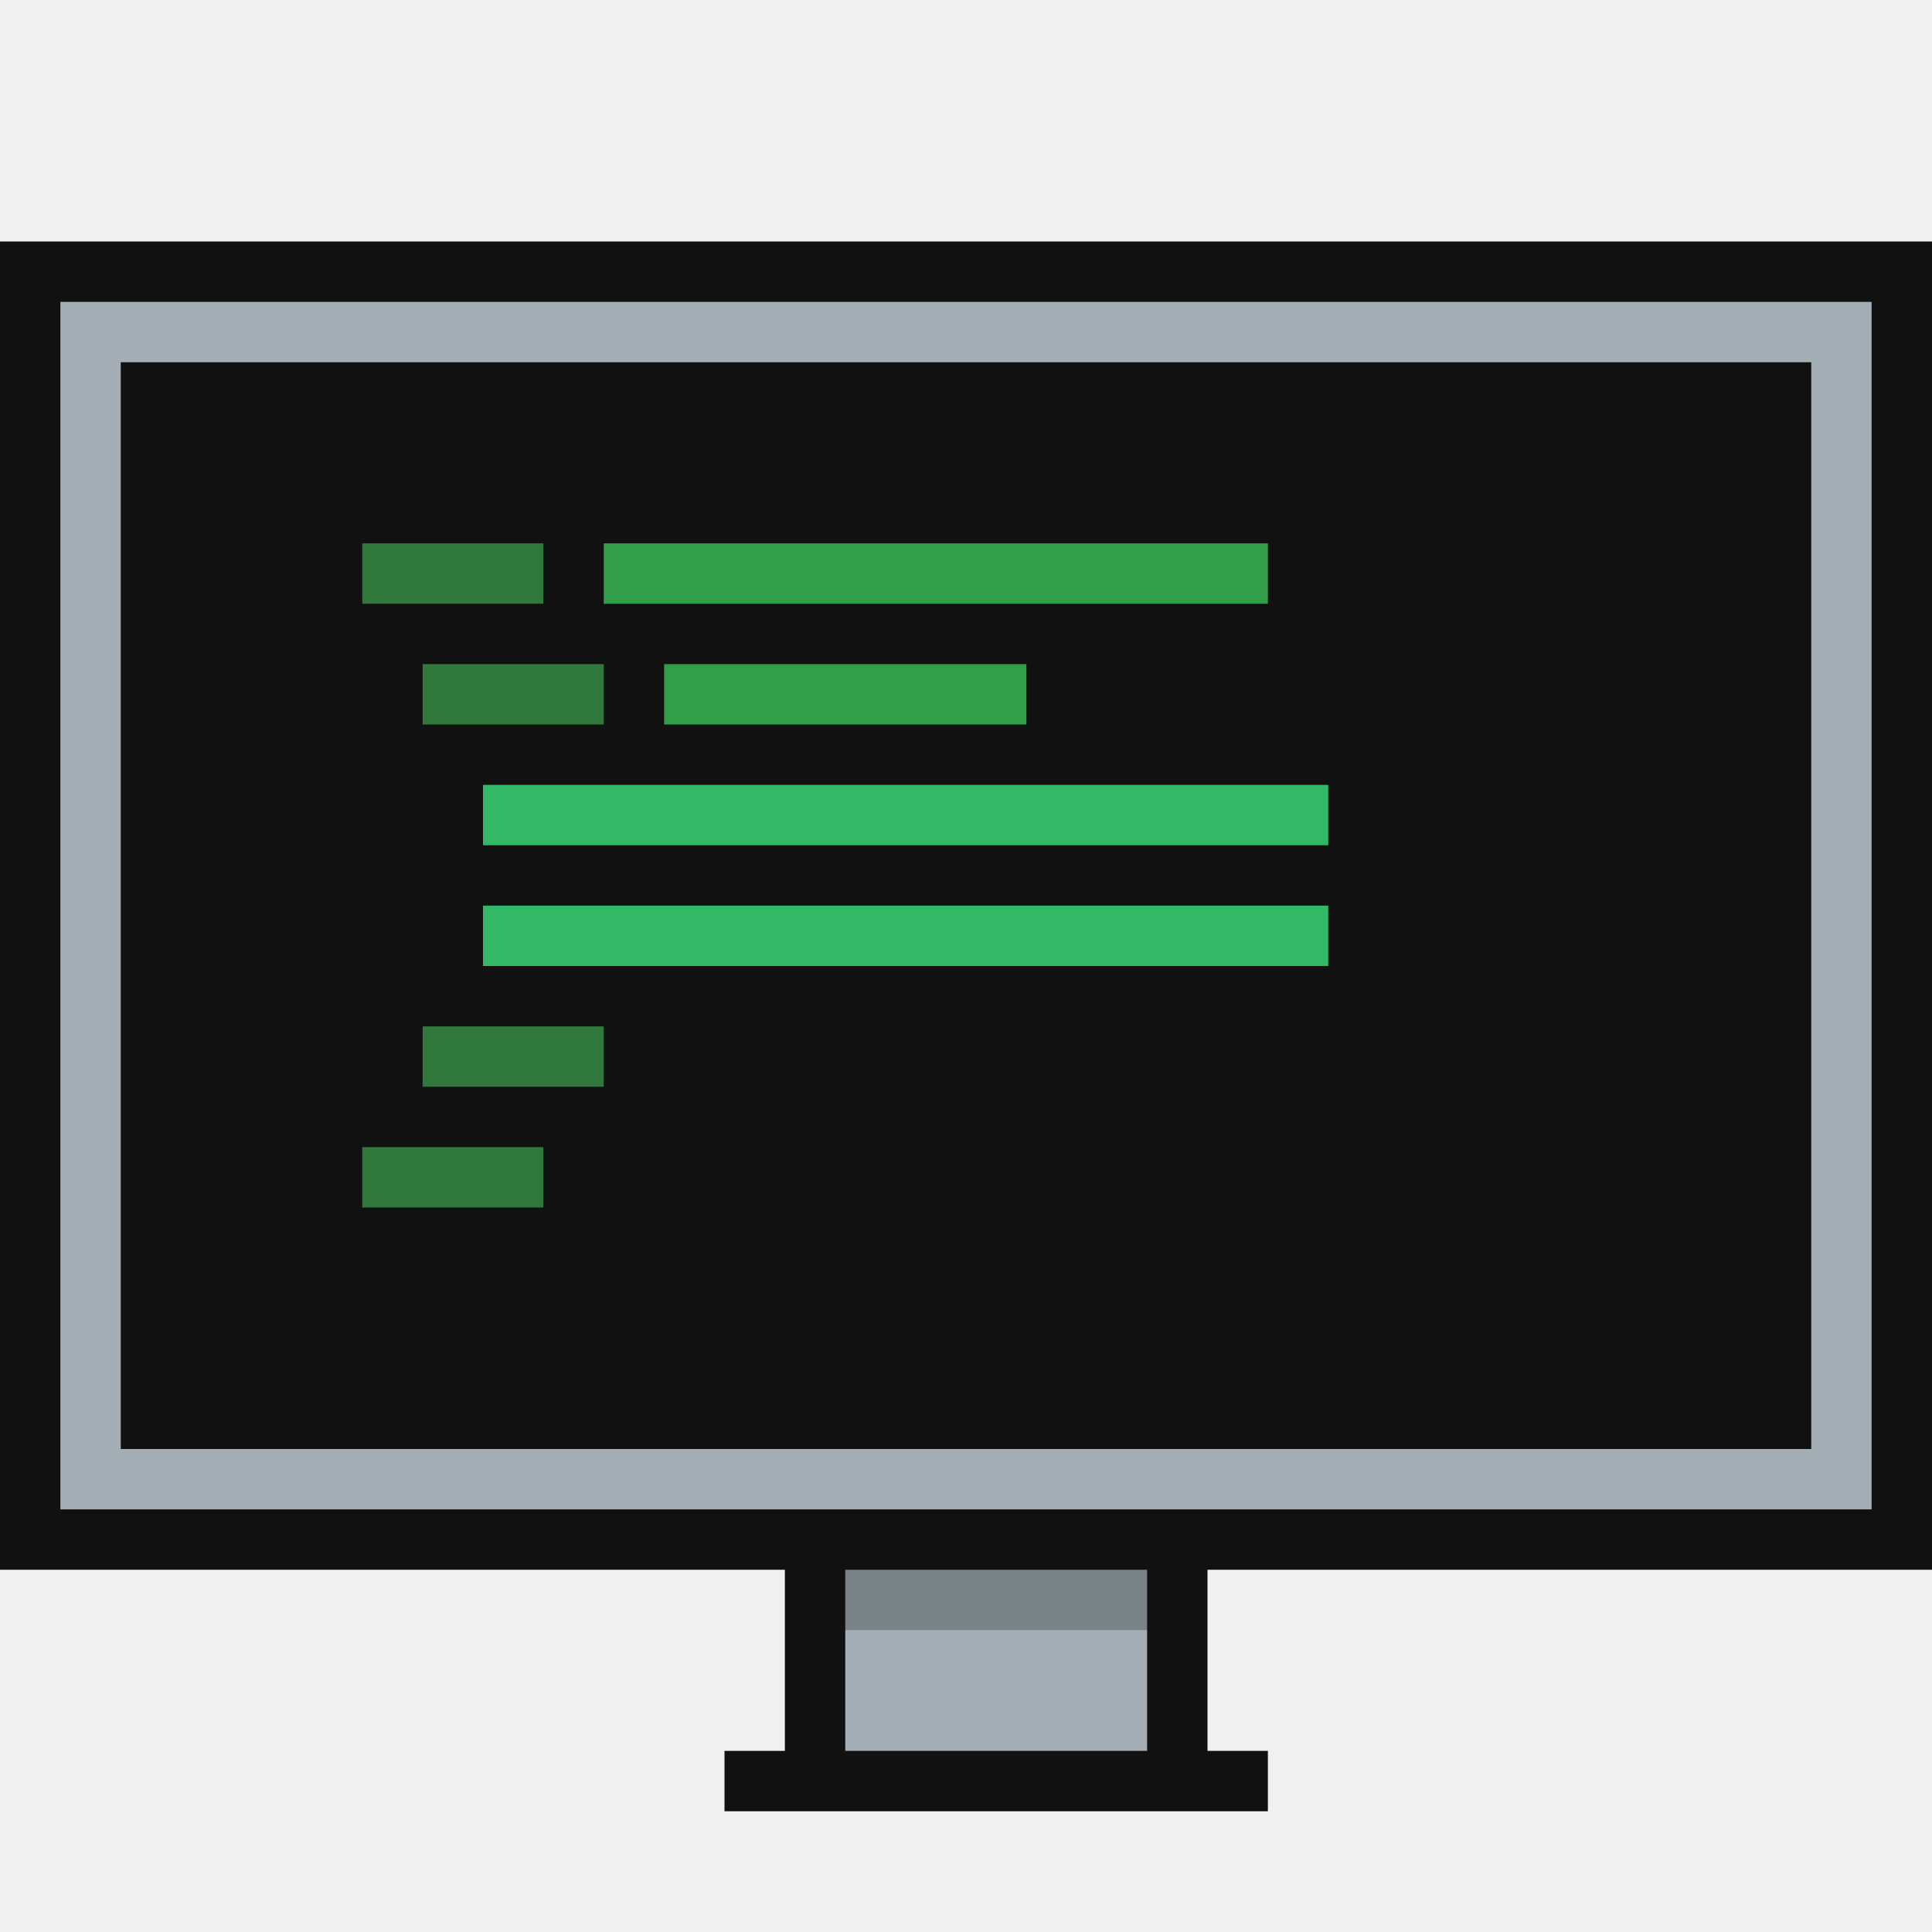
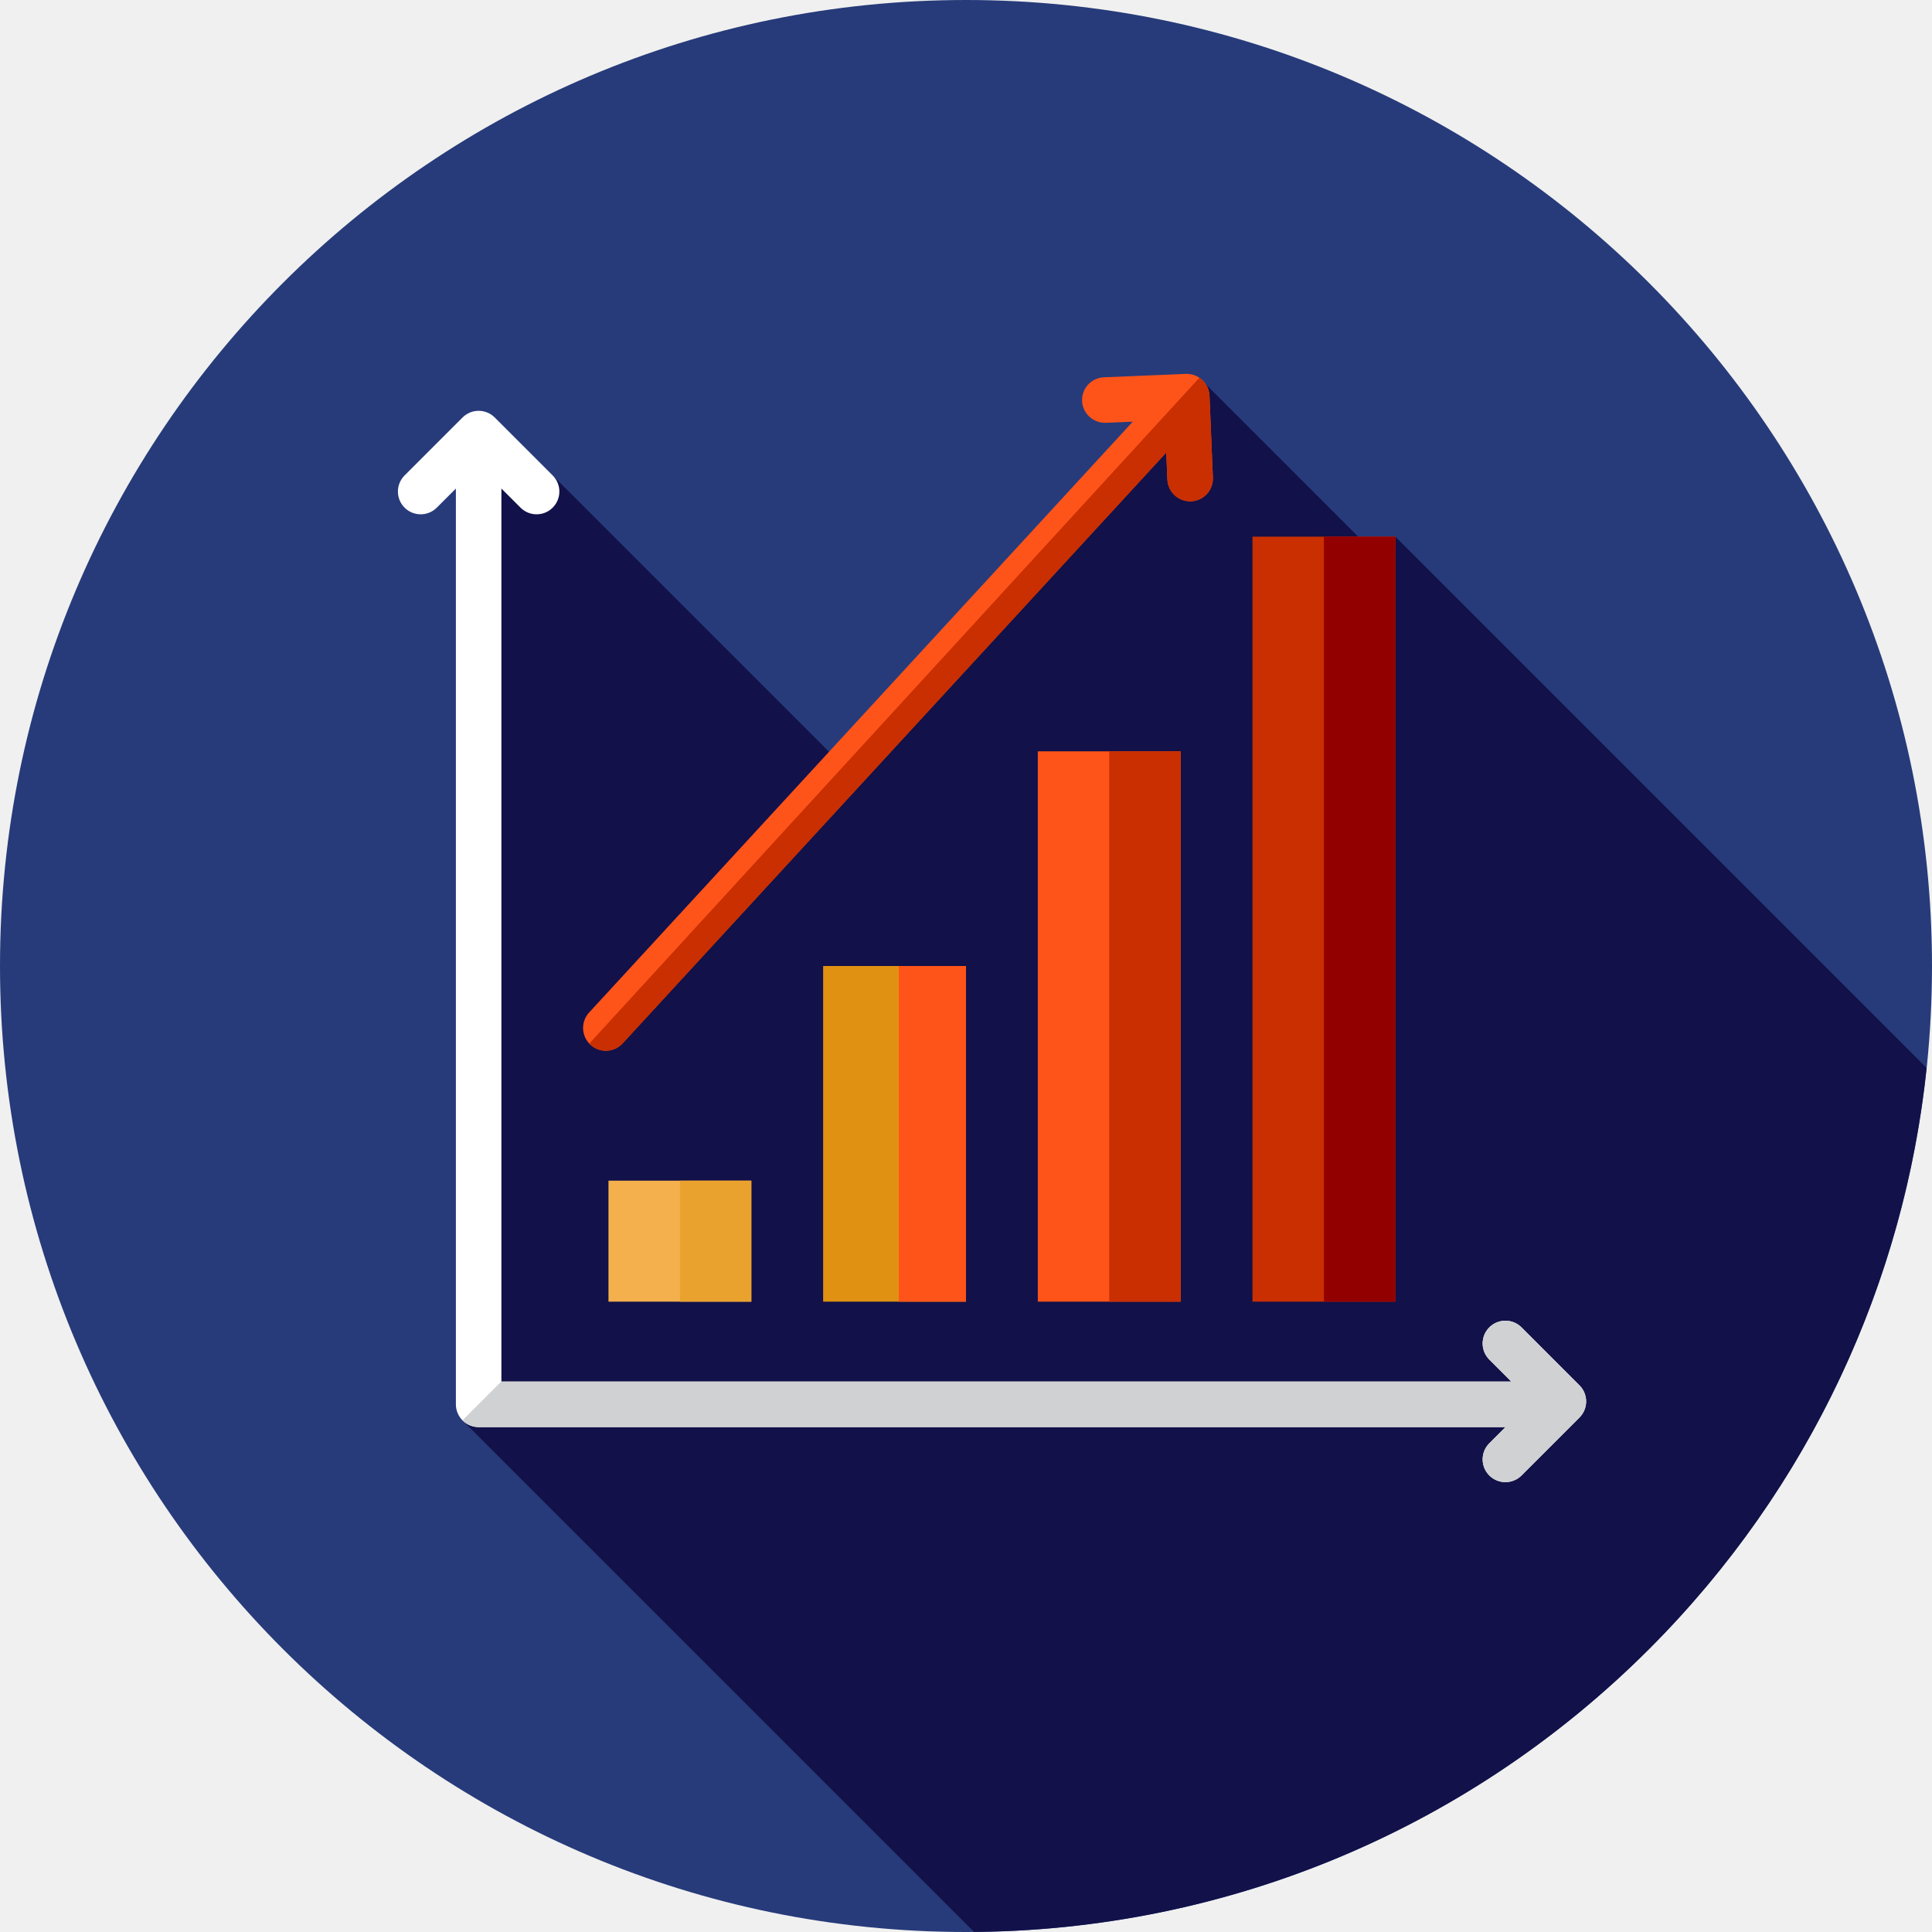
- <svg xmlns="http://www.w3.org/2000/svg" version="1.1" id="Uploaded to svgrepo.com" width="64px" height="64px" viewBox="0 0 32 32" xml:space="preserve" fill="#000000">
+ <svg xmlns="http://www.w3.org/2000/svg" version="1.1" id="Layer_1" viewBox="0 0 512 512" xml:space="preserve" width="105px" height="105px" fill="#000000">
  <g id="SVGRepo_bgCarrier" stroke-width="0" />
  <g id="SVGRepo_tracerCarrier" stroke-linecap="round" stroke-linejoin="round" />
  <g id="SVGRepo_iconCarrier">
-     <style type="text/css"> .avocado_een{fill:#111;} .avocado_twee{fill:#111;} .avocado_negentien{fill:#32b866;} .avocado_twintig{fill:#339e49;} .avocado_acht{fill:#A3AEB5;} .avocado_zeven{fill:#788287;} .avocado_tien{fill:#30783c;} .st0{fill:#FFFAEE;} .st1{fill:#716558;} .st2{fill:#DBD2C1;} .st3{fill:#D1712A;} .st4{fill:#CC4121;} .st5{fill:#8D3E93;} .st6{fill:#248EBC;} .st7{fill:#6F9B45;} .st8{fill:#AF9480;} </style>
-     <g>
-       <g>
-         <rect x="0.5" y="4.5" class="avocado_twee" width="31" height="21" />
-       </g>
-       <g>
-         <path class="avocado_acht" d="M0.5,4.5v21h13v4h6v-4h12v-21H0.5z M30,24H2V6h28V24z" />
-       </g>
-       <rect x="13.5" y="25.5" class="avocado_zeven" width="6" height="1.5" />
-       <path class="avocado_een" d="M32,26V4H0v22h13v3h-1v1h9v-1h-1v-3H32z M1,25V5h30v20H1z M19,29h-5v-3h5V29z" />
-       <path class="avocado_tien" d="M9,10H6V9h3V10z M7,11v1h3v-1H7z M7,18h3v-1H7V18z M6,20h3v-1H6V20z" />
-       <g>
-         <g>
-           <path class="avocado_negentien" d="M22,13v1H8v-1H22z M8,16h14v-1H8V16z" />
-         </g>
-       </g>
-       <g>
-         <g>
-           <path class="avocado_twintig" d="M17,12h-6v-1h6V12z M21,9H10v1h11V9z" />
-         </g>
-       </g>
-     </g>
+     <circle style="fill:#273B7A;" cx="256" cy="256" r="256" />
+     <path style="fill:#121149;" d="M258.127,511.974c64.805-0.536,129.446-25.509,178.891-74.955 c43.108-43.108,67.61-97.766,73.544-154.014L369.778,142.222l-4.501,5.348l-47.447-47.445l-93.351,103.884l-78.01-78.012h-18.113 v160.958l0.324,0.324l-6.122,89.128L258.127,511.974z" />
+     <rect x="331.921" y="142.222" style="fill:#C92F00;" width="37.857" height="202.731" />
+     <rect x="350.849" y="142.222" style="fill:#930000;" width="18.928" height="202.731" />
+     <rect x="275.032" y="199.111" style="fill:#FF5419;" width="37.857" height="145.842" />
+     <rect x="293.96" y="199.111" style="fill:#C92F00;" width="18.93" height="145.842" />
+     <rect x="218.143" y="256" style="fill:#E09112;" width="37.857" height="88.955" />
+     <rect x="238.192" y="256" style="fill:#FF5419;" width="17.813" height="88.955" />
+     <rect x="161.254" y="312.889" style="fill:#F4B04D;" width="37.857" height="32.066" />
+     <rect x="180.183" y="312.889" style="fill:#EAA22F;" width="18.928" height="32.066" />
+     <path style="fill:#FF5419;" d="M320.526,104.865c-0.138-3.331-2.998-5.911-6.28-5.779l-21.702,0.902 c-3.331,0.138-5.916,2.95-5.779,6.28c0.138,3.331,2.991,5.891,6.28,5.779l7.149-0.297L156.117,268.335 c-2.258,2.453-2.098,6.27,0.353,8.525c1.16,1.067,2.624,1.595,4.084,1.595c1.627,0,3.253-0.655,4.441-1.948L309.074,119.92 l0.297,7.147c0.134,3.244,2.808,5.782,6.023,5.782c0.086,0,0.171-0.002,0.255-0.005c3.331-0.138,5.916-2.95,5.779-6.28 L320.526,104.865z" />
+     <path style="fill:#C92F00;" d="M317.83,100.124L156.184,276.539c0.098,0.105,0.178,0.222,0.286,0.321 c1.16,1.067,2.624,1.595,4.084,1.595c1.627,0,3.253-0.655,4.441-1.948L309.074,119.92l0.297,7.147 c0.134,3.244,2.808,5.782,6.023,5.782c0.086,0,0.171-0.002,0.255-0.005c3.331-0.138,5.916-2.95,5.779-6.28l-0.902-21.699 C320.443,102.871,319.372,101.159,317.83,100.124z" />
+     <path style="fill:#FFFFFF;" d="M418.573,367.128l-15.358-15.358c-2.357-2.357-6.175-2.357-8.532,0c-2.357,2.355-2.357,6.177,0,8.532 l5.825,5.827H132.877V129.47l5.06,5.058c2.357,2.357,6.178,2.357,8.532,0c2.357-2.357,2.357-6.177,0-8.532L131.11,110.64 c-2.357-2.357-6.175-2.357-8.532,0l-15.358,15.358c-2.357,2.355-2.357,6.177,0,8.532c1.179,1.179,2.722,1.767,4.267,1.767 c1.545,0,3.088-0.59,4.267-1.767l5.06-5.06v242.69c0,3.332,2.701,6.034,6.034,6.034h272.127l-4.289,4.289 c-2.357,2.355-2.357,6.175,0,8.532c1.177,1.179,2.722,1.767,4.267,1.767c1.545,0,3.087-0.59,4.267-1.767l15.358-15.357 c1.131-1.131,1.767-2.665,1.767-4.267C420.34,369.795,419.704,368.259,418.573,367.128z" />
+     <path style="fill:#D0D1D3;" d="M418.573,367.128l-15.358-15.358c-2.357-2.357-6.175-2.357-8.532,0c-2.357,2.355-2.357,6.177,0,8.532 l5.825,5.827H132.877v-0.041l-10.319,10.319c1.093,1.105,2.608,1.789,4.286,1.789H398.97l-4.289,4.289 c-2.357,2.355-2.357,6.175,0,8.532c1.177,1.179,2.722,1.767,4.267,1.767c1.545,0,3.087-0.59,4.267-1.767l15.358-15.357 c1.131-1.131,1.767-2.665,1.767-4.267C420.34,369.795,419.704,368.259,418.573,367.128z" />
  </g>
</svg>
